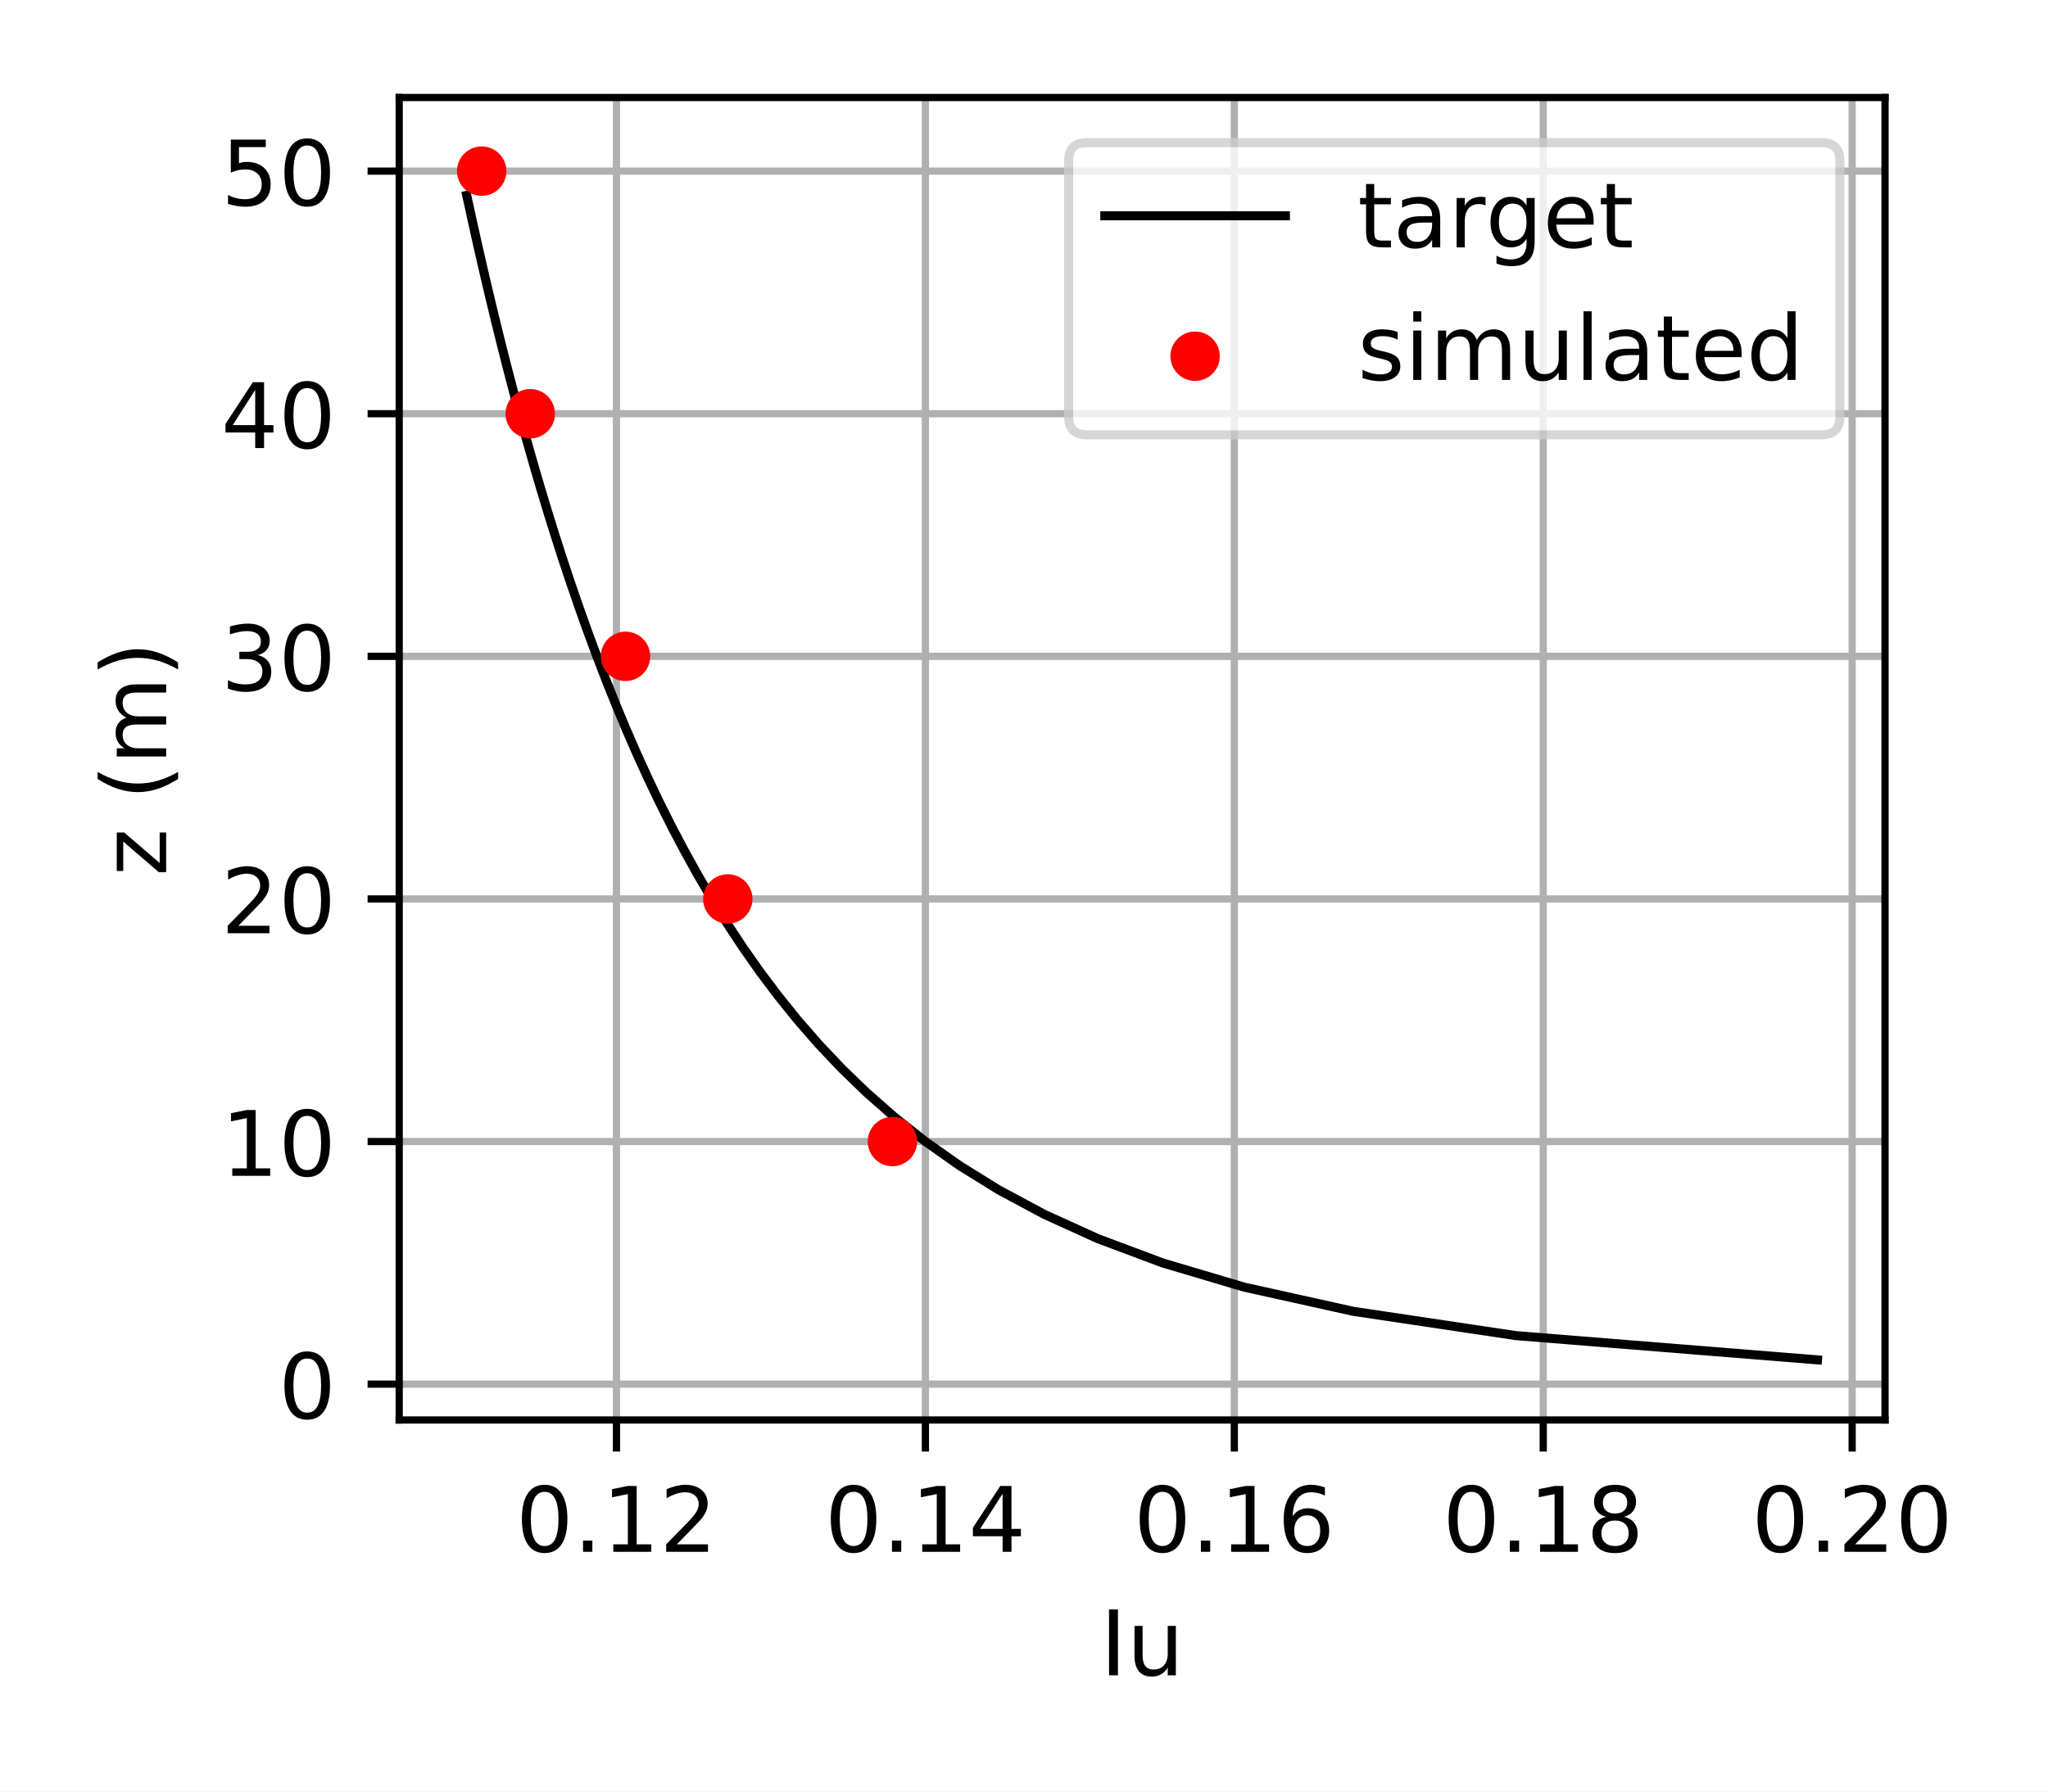
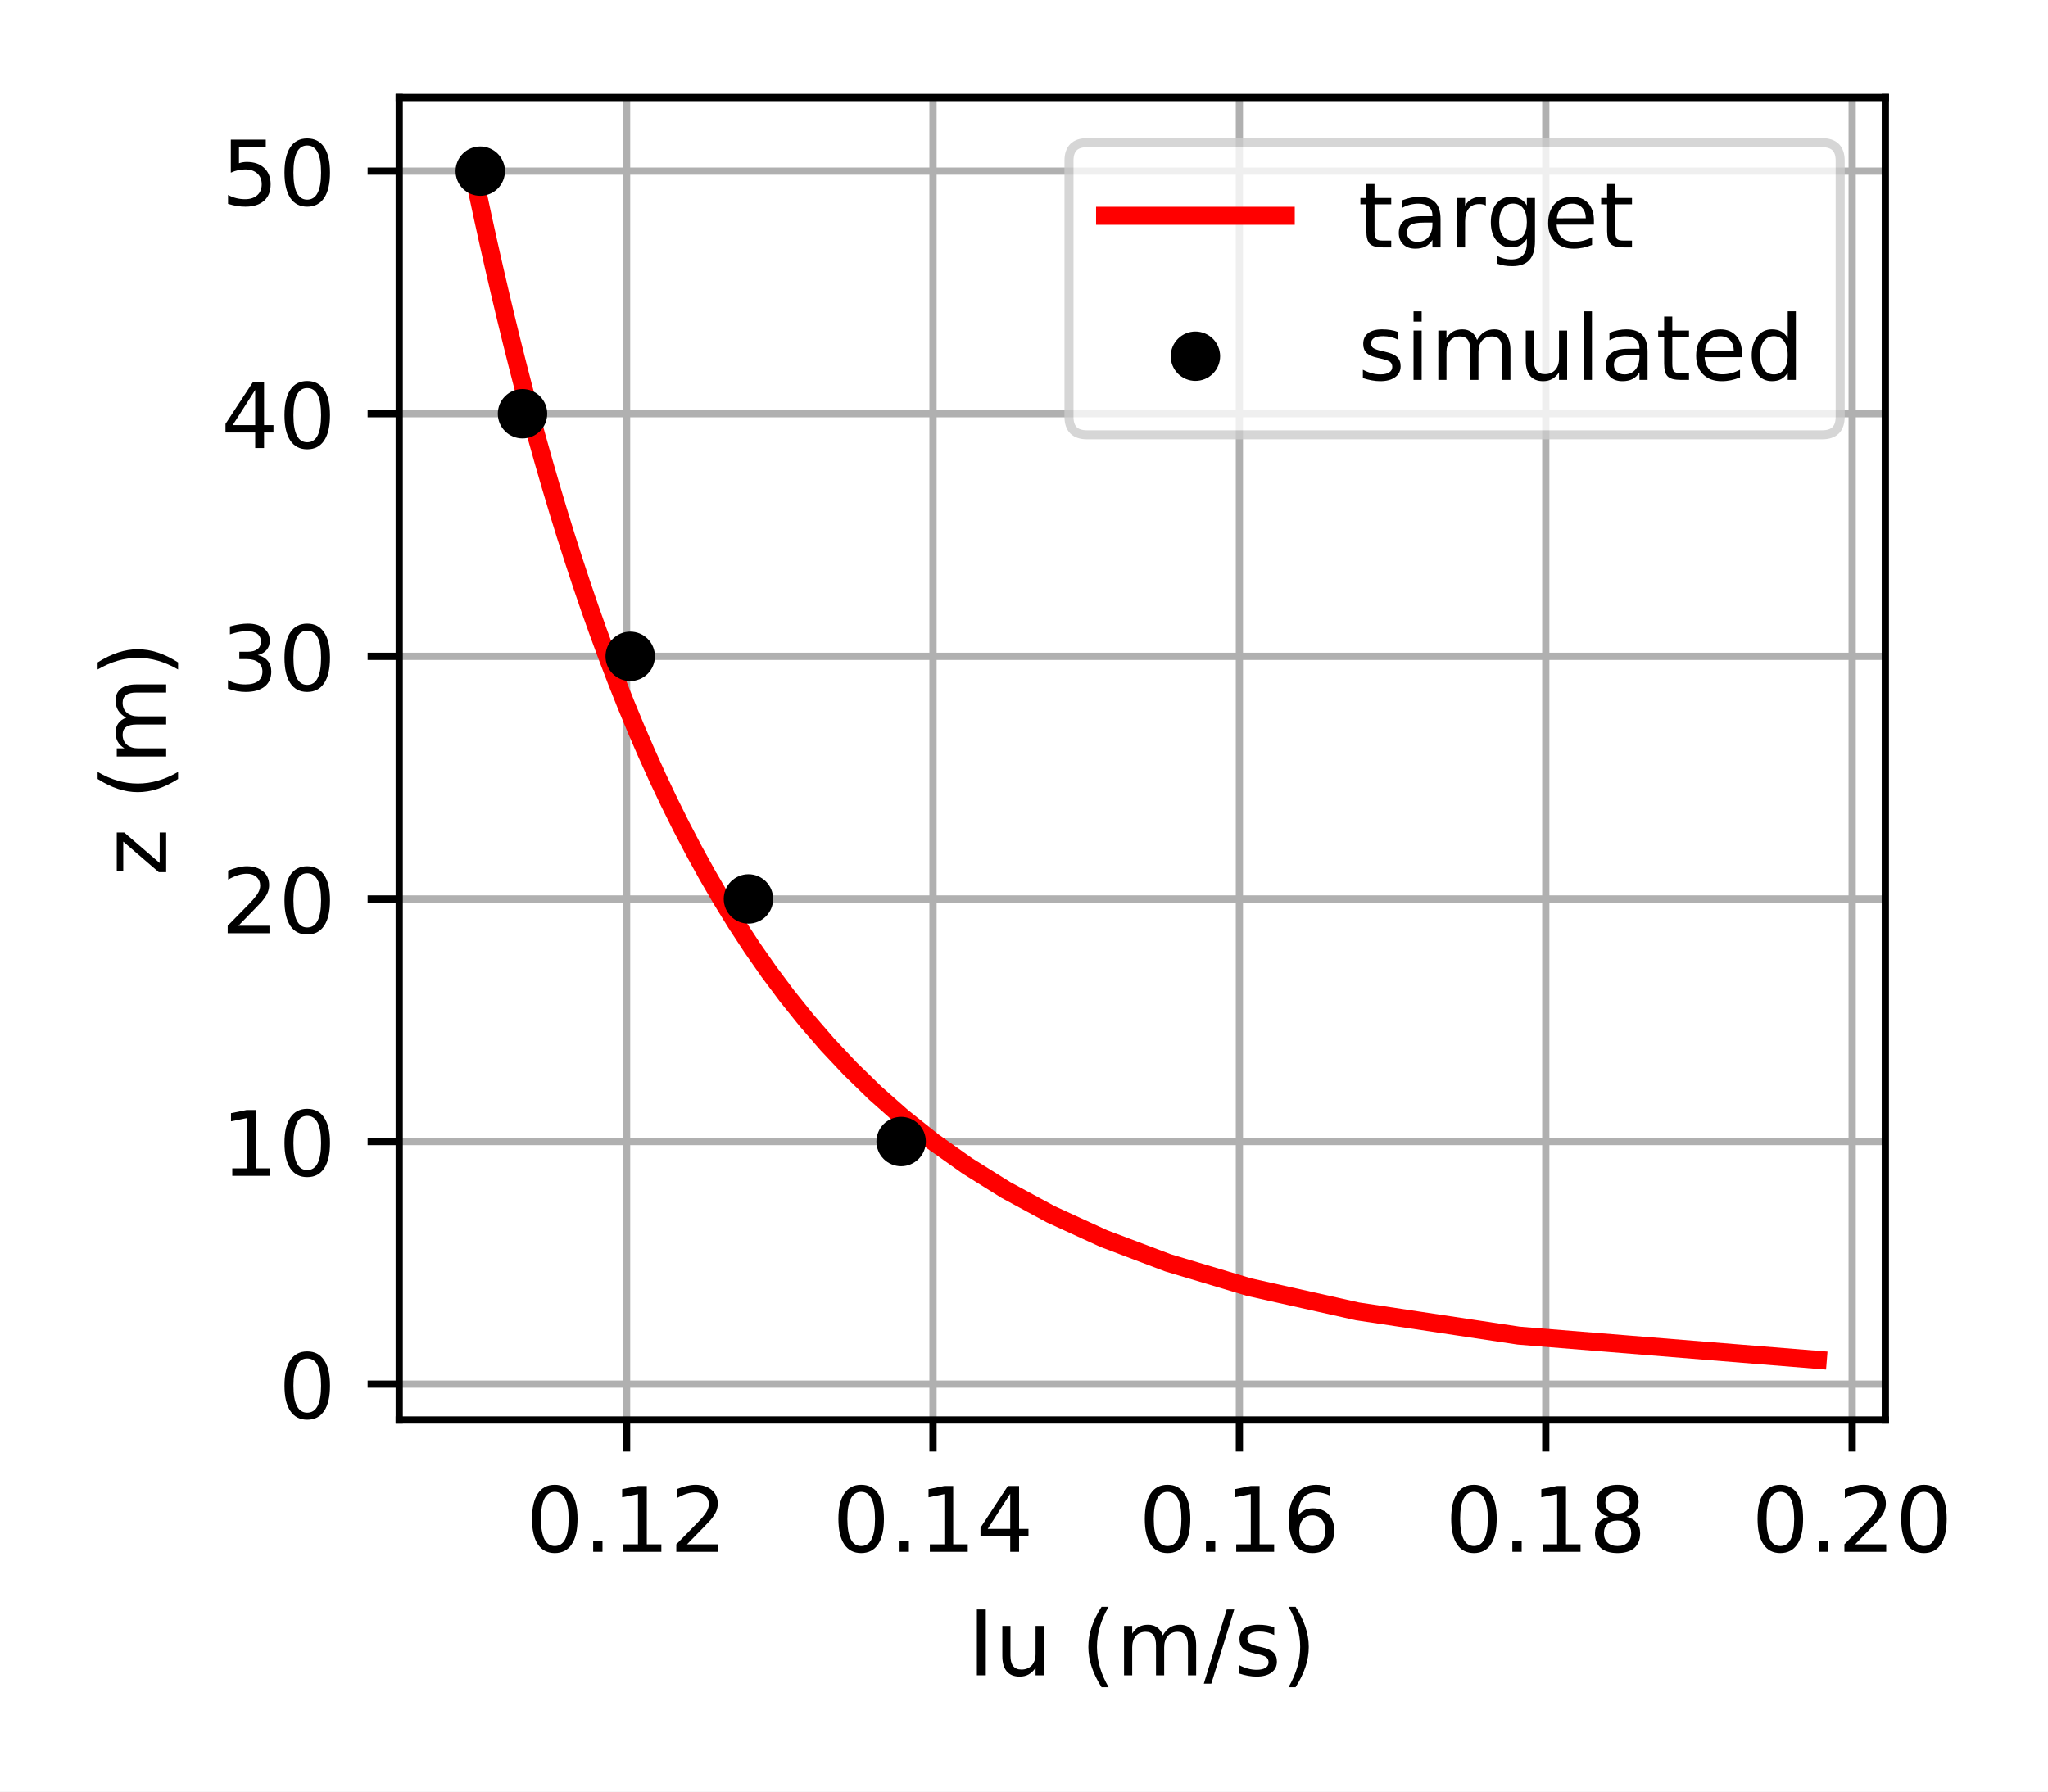
<svg xmlns="http://www.w3.org/2000/svg" xmlns:xlink="http://www.w3.org/1999/xlink" height="198.425pt" version="1.1" viewBox="0 0 226.772 198.425" width="226.772pt">
  <defs>
    <style type="text/css">
*{stroke-linecap:butt;stroke-linejoin:round;}
  </style>
  </defs>
  <g id="figure_1">
    <g id="patch_1">
      <path d="M 0 198.425  L 226.772 198.425  L 226.772 0  L 0 0  z " style="fill:#ffffff;" />
    </g>
    <g id="axes_1">
      <g id="patch_2">
-         <path d="M 44.203 157.269  L 208.726 157.269  L 208.726 10.8  L 44.203 10.8  z " style="fill:#ffffff;" />
+         <path d="M 44.203 157.269  L 208.761 157.269  L 208.761 10.8  L 44.203 10.8  z " style="fill:#ffffff;" />
      </g>
      <g id="matplotlib.axis_1">
        <g id="xtick_1">
          <g id="line2d_1">
-             <path clip-path="url(#pf8958ed5a1)" d="M 68.262 157.269  L 68.262 10.8  " style="fill:none;stroke:#b0b0b0;stroke-linecap:square;stroke-width:0.8;" />
+             <path clip-path="url(#ped8ee58088)" d="M 69.383 157.269  L 69.383 10.8  " style="fill:none;stroke:#b0b0b0;stroke-linecap:square;stroke-width:0.8;" />
          </g>
          <g id="line2d_2">
            <defs>
-               <path d="M 0 0  L 0 3.5  " id="meb911672b3" style="stroke:#000000;stroke-width:0.8;" />
-             </defs>
-             <g>
-               <use style="stroke:#000000;stroke-width:0.8;" x="68.262" xlink:href="#meb911672b3" y="157.269" />
+               <path d="M 0 0  L 0 3.5  " id="m82dd362d94" style="stroke:#000000;stroke-width:0.8;" />
+             </defs>
+             <g>
+               <use style="stroke:#000000;stroke-width:0.8;" x="69.383" xlink:href="#m82dd362d94" y="157.269" />
            </g>
          </g>
          <g id="text_1">
            <defs>
              <path d="M 31.781 66.406  Q 24.172 66.406 20.328 58.906  Q 16.5 51.422 16.5 36.375  Q 16.5 21.391 20.328 13.891  Q 24.172 6.391 31.781 6.391  Q 39.453 6.391 43.281 13.891  Q 47.125 21.391 47.125 36.375  Q 47.125 51.422 43.281 58.906  Q 39.453 66.406 31.781 66.406  z M 31.781 74.219  Q 44.047 74.219 50.516 64.516  Q 56.984 54.828 56.984 36.375  Q 56.984 17.969 50.516 8.266  Q 44.047 -1.422 31.781 -1.422  Q 19.531 -1.422 13.062 8.266  Q 6.594 17.969 6.594 36.375  Q 6.594 54.828 13.062 64.516  Q 19.531 74.219 31.781 74.219  z " id="DejaVuSans-48" />
              <path d="M 10.688 12.406  L 21 12.406  L 21 0  L 10.688 0  z " id="DejaVuSans-46" />
              <path d="M 12.406 8.297  L 28.516 8.297  L 28.516 63.922  L 10.984 60.406  L 10.984 69.391  L 28.422 72.906  L 38.281 72.906  L 38.281 8.297  L 54.391 8.297  L 54.391 0  L 12.406 0  z " id="DejaVuSans-49" />
              <path d="M 19.188 8.297  L 53.609 8.297  L 53.609 0  L 7.328 0  L 7.328 8.297  Q 12.938 14.109 22.625 23.891  Q 32.328 33.688 34.812 36.531  Q 39.547 41.844 41.422 45.531  Q 43.312 49.219 43.312 52.781  Q 43.312 58.594 39.234 62.25  Q 35.156 65.922 28.609 65.922  Q 23.969 65.922 18.812 64.312  Q 13.672 62.703 7.812 59.422  L 7.812 69.391  Q 13.766 71.781 18.938 73  Q 24.125 74.219 28.422 74.219  Q 39.75 74.219 46.484 68.547  Q 53.219 62.891 53.219 53.422  Q 53.219 48.922 51.531 44.891  Q 49.859 40.875 45.406 35.406  Q 44.188 33.984 37.641 27.219  Q 31.109 20.453 19.188 8.297  z " id="DejaVuSans-50" />
            </defs>
-             <g transform="translate(57.1287 171.8674)scale(0.1 -0.1)">
+             <g transform="translate(58.25059 171.8674)scale(0.1 -0.1)">
              <use xlink:href="#DejaVuSans-48" />
              <use x="63.623" xlink:href="#DejaVuSans-46" />
              <use x="95.41" xlink:href="#DejaVuSans-49" />
              <use x="159.033" xlink:href="#DejaVuSans-50" />
            </g>
          </g>
        </g>
        <g id="xtick_2">
          <g id="line2d_3">
-             <path clip-path="url(#pf8958ed5a1)" d="M 102.468 157.269  L 102.468 10.8  " style="fill:none;stroke:#b0b0b0;stroke-linecap:square;stroke-width:0.8;" />
+             <path clip-path="url(#ped8ee58088)" d="M 103.31 157.269  L 103.31 10.8  " style="fill:none;stroke:#b0b0b0;stroke-linecap:square;stroke-width:0.8;" />
          </g>
          <g id="line2d_4">
            <g>
-               <use style="stroke:#000000;stroke-width:0.8;" x="102.468" xlink:href="#meb911672b3" y="157.269" />
+               <use style="stroke:#000000;stroke-width:0.8;" x="103.31" xlink:href="#m82dd362d94" y="157.269" />
            </g>
          </g>
          <g id="text_2">
            <defs>
              <path d="M 37.797 64.312  L 12.891 25.391  L 37.797 25.391  z M 35.203 72.906  L 47.609 72.906  L 47.609 25.391  L 58.016 25.391  L 58.016 17.188  L 47.609 17.188  L 47.609 0  L 37.797 0  L 37.797 17.188  L 4.891 17.188  L 4.891 26.703  z " id="DejaVuSans-52" />
            </defs>
-             <g transform="translate(91.3351 171.8674)scale(0.1 -0.1)">
+             <g transform="translate(92.17688 171.8674)scale(0.1 -0.1)">
              <use xlink:href="#DejaVuSans-48" />
              <use x="63.623" xlink:href="#DejaVuSans-46" />
              <use x="95.41" xlink:href="#DejaVuSans-49" />
              <use x="159.033" xlink:href="#DejaVuSans-52" />
            </g>
          </g>
        </g>
        <g id="xtick_3">
          <g id="line2d_5">
-             <path clip-path="url(#pf8958ed5a1)" d="M 136.674 157.269  L 136.674 10.8  " style="fill:none;stroke:#b0b0b0;stroke-linecap:square;stroke-width:0.8;" />
+             <path clip-path="url(#ped8ee58088)" d="M 137.236 157.269  L 137.236 10.8  " style="fill:none;stroke:#b0b0b0;stroke-linecap:square;stroke-width:0.8;" />
          </g>
          <g id="line2d_6">
            <g>
-               <use style="stroke:#000000;stroke-width:0.8;" x="136.674" xlink:href="#meb911672b3" y="157.269" />
+               <use style="stroke:#000000;stroke-width:0.8;" x="137.236" xlink:href="#m82dd362d94" y="157.269" />
            </g>
          </g>
          <g id="text_3">
            <defs>
              <path d="M 33.016 40.375  Q 26.375 40.375 22.484 35.828  Q 18.609 31.297 18.609 23.391  Q 18.609 15.531 22.484 10.953  Q 26.375 6.391 33.016 6.391  Q 39.656 6.391 43.531 10.953  Q 47.406 15.531 47.406 23.391  Q 47.406 31.297 43.531 35.828  Q 39.656 40.375 33.016 40.375  z M 52.594 71.297  L 52.594 62.312  Q 48.875 64.062 45.094 64.984  Q 41.312 65.922 37.594 65.922  Q 27.828 65.922 22.672 59.328  Q 17.531 52.734 16.797 39.406  Q 19.672 43.656 24.016 45.922  Q 28.375 48.188 33.594 48.188  Q 44.578 48.188 50.953 41.516  Q 57.328 34.859 57.328 23.391  Q 57.328 12.156 50.688 5.359  Q 44.047 -1.422 33.016 -1.422  Q 20.359 -1.422 13.672 8.266  Q 6.984 17.969 6.984 36.375  Q 6.984 53.656 15.188 63.938  Q 23.391 74.219 37.203 74.219  Q 40.922 74.219 44.703 73.484  Q 48.484 72.75 52.594 71.297  z " id="DejaVuSans-54" />
            </defs>
-             <g transform="translate(125.5415 171.8674)scale(0.1 -0.1)">
+             <g transform="translate(126.1032 171.8674)scale(0.1 -0.1)">
              <use xlink:href="#DejaVuSans-48" />
              <use x="63.623" xlink:href="#DejaVuSans-46" />
              <use x="95.41" xlink:href="#DejaVuSans-49" />
              <use x="159.033" xlink:href="#DejaVuSans-54" />
            </g>
          </g>
        </g>
        <g id="xtick_4">
          <g id="line2d_7">
-             <path clip-path="url(#pf8958ed5a1)" d="M 170.881 157.269  L 170.881 10.8  " style="fill:none;stroke:#b0b0b0;stroke-linecap:square;stroke-width:0.8;" />
+             <path clip-path="url(#ped8ee58088)" d="M 171.162 157.269  L 171.162 10.8  " style="fill:none;stroke:#b0b0b0;stroke-linecap:square;stroke-width:0.8;" />
          </g>
          <g id="line2d_8">
            <g>
-               <use style="stroke:#000000;stroke-width:0.8;" x="170.881" xlink:href="#meb911672b3" y="157.269" />
+               <use style="stroke:#000000;stroke-width:0.8;" x="171.162" xlink:href="#m82dd362d94" y="157.269" />
            </g>
          </g>
          <g id="text_4">
            <defs>
              <path d="M 31.781 34.625  Q 24.75 34.625 20.719 30.859  Q 16.703 27.094 16.703 20.516  Q 16.703 13.922 20.719 10.156  Q 24.75 6.391 31.781 6.391  Q 38.812 6.391 42.859 10.172  Q 46.922 13.969 46.922 20.516  Q 46.922 27.094 42.891 30.859  Q 38.875 34.625 31.781 34.625  z M 21.922 38.812  Q 15.578 40.375 12.031 44.719  Q 8.5 49.078 8.5 55.328  Q 8.5 64.062 14.719 69.141  Q 20.953 74.219 31.781 74.219  Q 42.672 74.219 48.875 69.141  Q 55.078 64.062 55.078 55.328  Q 55.078 49.078 51.531 44.719  Q 48 40.375 41.703 38.812  Q 48.828 37.156 52.797 32.312  Q 56.781 27.484 56.781 20.516  Q 56.781 9.906 50.312 4.234  Q 43.844 -1.422 31.781 -1.422  Q 19.734 -1.422 13.25 4.234  Q 6.781 9.906 6.781 20.516  Q 6.781 27.484 10.781 32.312  Q 14.797 37.156 21.922 38.812  z M 18.312 54.391  Q 18.312 48.734 21.844 45.562  Q 25.391 42.391 31.781 42.391  Q 38.141 42.391 41.719 45.562  Q 45.312 48.734 45.312 54.391  Q 45.312 60.062 41.719 63.234  Q 38.141 66.406 31.781 66.406  Q 25.391 66.406 21.844 63.234  Q 18.312 60.062 18.312 54.391  z " id="DejaVuSans-56" />
            </defs>
-             <g transform="translate(159.7479 171.8674)scale(0.1 -0.1)">
+             <g transform="translate(160.0295 171.8674)scale(0.1 -0.1)">
              <use xlink:href="#DejaVuSans-48" />
              <use x="63.623" xlink:href="#DejaVuSans-46" />
              <use x="95.41" xlink:href="#DejaVuSans-49" />
              <use x="159.033" xlink:href="#DejaVuSans-56" />
            </g>
          </g>
        </g>
        <g id="xtick_5">
          <g id="line2d_9">
-             <path clip-path="url(#pf8958ed5a1)" d="M 205.087 157.269  L 205.087 10.8  " style="fill:none;stroke:#b0b0b0;stroke-linecap:square;stroke-width:0.8;" />
+             <path clip-path="url(#ped8ee58088)" d="M 205.089 157.269  L 205.089 10.8  " style="fill:none;stroke:#b0b0b0;stroke-linecap:square;stroke-width:0.8;" />
          </g>
          <g id="line2d_10">
            <g>
-               <use style="stroke:#000000;stroke-width:0.8;" x="205.087" xlink:href="#meb911672b3" y="157.269" />
+               <use style="stroke:#000000;stroke-width:0.8;" x="205.089" xlink:href="#m82dd362d94" y="157.269" />
            </g>
          </g>
          <g id="text_5">
-             <g transform="translate(193.9543 171.8674)scale(0.1 -0.1)">
+             <g transform="translate(193.9557 171.8674)scale(0.1 -0.1)">
              <use xlink:href="#DejaVuSans-48" />
              <use x="63.623" xlink:href="#DejaVuSans-46" />
              <use x="95.41" xlink:href="#DejaVuSans-50" />
              <use x="159.033" xlink:href="#DejaVuSans-48" />
            </g>
          </g>
        </g>
        <g id="text_6">
          <defs>
            <path d="M 9.812 72.906  L 19.672 72.906  L 19.672 0  L 9.812 0  z " id="DejaVuSans-73" />
            <path d="M 8.5 21.578  L 8.5 54.688  L 17.484 54.688  L 17.484 21.922  Q 17.484 14.156 20.5 10.266  Q 23.531 6.391 29.594 6.391  Q 36.859 6.391 41.078 11.031  Q 45.312 15.672 45.312 23.688  L 45.312 54.688  L 54.297 54.688  L 54.297 0  L 45.312 0  L 45.312 8.406  Q 42.047 3.422 37.719 1  Q 33.406 -1.422 27.688 -1.422  Q 18.266 -1.422 13.375 4.438  Q 8.5 10.297 8.5 21.578  z M 31.109 56  z " id="DejaVuSans-117" />
+             <path id="DejaVuSans-32" />
+             <path d="M 31 75.875  Q 24.469 64.656 21.281 53.656  Q 18.109 42.672 18.109 31.391  Q 18.109 20.125 21.312 9.062  Q 24.516 -2 31 -13.188  L 23.188 -13.188  Q 15.875 -1.703 12.234 9.375  Q 8.594 20.453 8.594 31.391  Q 8.594 42.281 12.203 53.312  Q 15.828 64.359 23.188 75.875  z " id="DejaVuSans-40" />
+             <path d="M 52 44.188  Q 55.375 50.25 60.062 53.125  Q 64.75 56 71.094 56  Q 79.641 56 84.281 50.016  Q 88.922 44.047 88.922 33.016  L 88.922 0  L 79.891 0  L 79.891 32.719  Q 79.891 40.578 77.094 44.375  Q 74.312 48.188 68.609 48.188  Q 61.625 48.188 57.562 43.547  Q 53.516 38.922 53.516 30.906  L 53.516 0  L 44.484 0  L 44.484 32.719  Q 44.484 40.625 41.703 44.406  Q 38.922 48.188 33.109 48.188  Q 26.219 48.188 22.156 43.531  Q 18.109 38.875 18.109 30.906  L 18.109 0  L 9.078 0  L 9.078 54.688  L 18.109 54.688  L 18.109 46.188  Q 21.188 51.219 25.484 53.609  Q 29.781 56 35.688 56  Q 41.656 56 45.828 52.969  Q 50 49.953 52 44.188  z " id="DejaVuSans-109" />
+             <path d="M 25.391 72.906  L 33.688 72.906  L 8.297 -9.281  L 0 -9.281  z " id="DejaVuSans-47" />
+             <path d="M 44.281 53.078  L 44.281 44.578  Q 40.484 46.531 36.375 47.5  Q 32.281 48.484 27.875 48.484  Q 21.188 48.484 17.844 46.438  Q 14.5 44.391 14.5 40.281  Q 14.5 37.156 16.891 35.375  Q 19.281 33.594 26.516 31.984  L 29.594 31.297  Q 39.156 29.25 43.188 25.516  Q 47.219 21.781 47.219 15.094  Q 47.219 7.469 41.188 3.016  Q 35.156 -1.422 24.609 -1.422  Q 20.219 -1.422 15.453 -0.562  Q 10.688 0.297 5.422 2  L 5.422 11.281  Q 10.406 8.688 15.234 7.391  Q 20.062 6.109 24.812 6.109  Q 31.156 6.109 34.562 8.281  Q 37.984 10.453 37.984 14.406  Q 37.984 18.062 35.516 20.016  Q 33.062 21.969 24.703 23.781  L 21.578 24.516  Q 13.234 26.266 9.516 29.906  Q 5.812 33.547 5.812 39.891  Q 5.812 47.609 11.281 51.797  Q 16.75 56 26.812 56  Q 31.781 56 36.172 55.266  Q 40.578 54.547 44.281 53.078  z " id="DejaVuSans-115" />
+             <path d="M 8.016 75.875  L 15.828 75.875  Q 23.141 64.359 26.781 53.312  Q 30.422 42.281 30.422 31.391  Q 30.422 20.453 26.781 9.375  Q 23.141 -1.703 15.828 -13.188  L 8.016 -13.188  Q 14.5 -2 17.703 9.062  Q 20.906 20.125 20.906 31.391  Q 20.906 42.672 17.703 53.656  Q 14.5 64.656 8.016 75.875  z " id="DejaVuSans-41" />
          </defs>
-           <g transform="translate(121.8209 185.5455)scale(0.1 -0.1)">
+           <g transform="translate(107.1881 185.5455)scale(0.1 -0.1)">
            <use xlink:href="#DejaVuSans-73" />
            <use x="29.492" xlink:href="#DejaVuSans-117" />
+             <use x="92.871" xlink:href="#DejaVuSans-32" />
+             <use x="124.658" xlink:href="#DejaVuSans-40" />
+             <use x="163.672" xlink:href="#DejaVuSans-109" />
+             <use x="261.084" xlink:href="#DejaVuSans-47" />
+             <use x="294.775" xlink:href="#DejaVuSans-115" />
+             <use x="346.875" xlink:href="#DejaVuSans-41" />
          </g>
        </g>
      </g>
      <g id="matplotlib.axis_2">
        <g id="ytick_1">
          <g id="line2d_11">
-             <path clip-path="url(#pf8958ed5a1)" d="M 44.203 153.298  L 208.726 153.298  " style="fill:none;stroke:#b0b0b0;stroke-linecap:square;stroke-width:0.8;" />
+             <path clip-path="url(#ped8ee58088)" d="M 44.203 153.298  L 208.761 153.298  " style="fill:none;stroke:#b0b0b0;stroke-linecap:square;stroke-width:0.8;" />
          </g>
          <g id="line2d_12">
            <defs>
-               <path d="M 0 0  L -3.5 0  " id="mf73a80ff23" style="stroke:#000000;stroke-width:0.8;" />
-             </defs>
-             <g>
-               <use style="stroke:#000000;stroke-width:0.8;" x="44.203" xlink:href="#mf73a80ff23" y="153.298" />
+               <path d="M 0 0  L -3.5 0  " id="mf1904393c5" style="stroke:#000000;stroke-width:0.8;" />
+             </defs>
+             <g>
+               <use style="stroke:#000000;stroke-width:0.8;" x="44.203" xlink:href="#mf1904393c5" y="153.298" />
            </g>
          </g>
          <g id="text_7">
            <g transform="translate(30.84062 157.0974)scale(0.1 -0.1)">
              <use xlink:href="#DejaVuSans-48" />
            </g>
          </g>
        </g>
        <g id="ytick_2">
          <g id="line2d_13">
-             <path clip-path="url(#pf8958ed5a1)" d="M 44.203 126.429  L 208.726 126.429  " style="fill:none;stroke:#b0b0b0;stroke-linecap:square;stroke-width:0.8;" />
+             <path clip-path="url(#ped8ee58088)" d="M 44.203 126.429  L 208.761 126.429  " style="fill:none;stroke:#b0b0b0;stroke-linecap:square;stroke-width:0.8;" />
          </g>
          <g id="line2d_14">
            <g>
-               <use style="stroke:#000000;stroke-width:0.8;" x="44.203" xlink:href="#mf73a80ff23" y="126.429" />
+               <use style="stroke:#000000;stroke-width:0.8;" x="44.203" xlink:href="#mf1904393c5" y="126.429" />
            </g>
          </g>
          <g id="text_8">
            <g transform="translate(24.47812 130.2283)scale(0.1 -0.1)">
              <use xlink:href="#DejaVuSans-49" />
              <use x="63.623" xlink:href="#DejaVuSans-48" />
            </g>
          </g>
        </g>
        <g id="ytick_3">
          <g id="line2d_15">
-             <path clip-path="url(#pf8958ed5a1)" d="M 44.203 99.56  L 208.726 99.56  " style="fill:none;stroke:#b0b0b0;stroke-linecap:square;stroke-width:0.8;" />
+             <path clip-path="url(#ped8ee58088)" d="M 44.203 99.56  L 208.761 99.56  " style="fill:none;stroke:#b0b0b0;stroke-linecap:square;stroke-width:0.8;" />
          </g>
          <g id="line2d_16">
            <g>
-               <use style="stroke:#000000;stroke-width:0.8;" x="44.203" xlink:href="#mf73a80ff23" y="99.56" />
+               <use style="stroke:#000000;stroke-width:0.8;" x="44.203" xlink:href="#mf1904393c5" y="99.56" />
            </g>
          </g>
          <g id="text_9">
            <g transform="translate(24.47812 103.3592)scale(0.1 -0.1)">
              <use xlink:href="#DejaVuSans-50" />
              <use x="63.623" xlink:href="#DejaVuSans-48" />
            </g>
          </g>
        </g>
        <g id="ytick_4">
          <g id="line2d_17">
-             <path clip-path="url(#pf8958ed5a1)" d="M 44.203 72.691  L 208.726 72.691  " style="fill:none;stroke:#b0b0b0;stroke-linecap:square;stroke-width:0.8;" />
+             <path clip-path="url(#ped8ee58088)" d="M 44.203 72.691  L 208.761 72.691  " style="fill:none;stroke:#b0b0b0;stroke-linecap:square;stroke-width:0.8;" />
          </g>
          <g id="line2d_18">
            <g>
-               <use style="stroke:#000000;stroke-width:0.8;" x="44.203" xlink:href="#mf73a80ff23" y="72.691" />
+               <use style="stroke:#000000;stroke-width:0.8;" x="44.203" xlink:href="#mf1904393c5" y="72.691" />
            </g>
          </g>
          <g id="text_10">
            <defs>
              <path d="M 40.578 39.312  Q 47.656 37.797 51.625 33  Q 55.609 28.219 55.609 21.188  Q 55.609 10.406 48.188 4.484  Q 40.766 -1.422 27.094 -1.422  Q 22.516 -1.422 17.656 -0.516  Q 12.797 0.391 7.625 2.203  L 7.625 11.719  Q 11.719 9.328 16.594 8.109  Q 21.484 6.891 26.812 6.891  Q 36.078 6.891 40.938 10.547  Q 45.797 14.203 45.797 21.188  Q 45.797 27.641 41.281 31.266  Q 36.766 34.906 28.719 34.906  L 20.219 34.906  L 20.219 43.016  L 29.109 43.016  Q 36.375 43.016 40.234 45.922  Q 44.094 48.828 44.094 54.297  Q 44.094 59.906 40.109 62.906  Q 36.141 65.922 28.719 65.922  Q 24.656 65.922 20.016 65.031  Q 15.375 64.156 9.812 62.312  L 9.812 71.094  Q 15.438 72.656 20.344 73.438  Q 25.25 74.219 29.594 74.219  Q 40.828 74.219 47.359 69.109  Q 53.906 64.016 53.906 55.328  Q 53.906 49.266 50.438 45.094  Q 46.969 40.922 40.578 39.312  z " id="DejaVuSans-51" />
            </defs>
            <g transform="translate(24.47812 76.49005)scale(0.1 -0.1)">
              <use xlink:href="#DejaVuSans-51" />
              <use x="63.623" xlink:href="#DejaVuSans-48" />
            </g>
          </g>
        </g>
        <g id="ytick_5">
          <g id="line2d_19">
-             <path clip-path="url(#pf8958ed5a1)" d="M 44.203 45.822  L 208.726 45.822  " style="fill:none;stroke:#b0b0b0;stroke-linecap:square;stroke-width:0.8;" />
+             <path clip-path="url(#ped8ee58088)" d="M 44.203 45.822  L 208.761 45.822  " style="fill:none;stroke:#b0b0b0;stroke-linecap:square;stroke-width:0.8;" />
          </g>
          <g id="line2d_20">
            <g>
-               <use style="stroke:#000000;stroke-width:0.8;" x="44.203" xlink:href="#mf73a80ff23" y="45.822" />
+               <use style="stroke:#000000;stroke-width:0.8;" x="44.203" xlink:href="#mf1904393c5" y="45.822" />
            </g>
          </g>
          <g id="text_11">
            <g transform="translate(24.47812 49.62093)scale(0.1 -0.1)">
              <use xlink:href="#DejaVuSans-52" />
              <use x="63.623" xlink:href="#DejaVuSans-48" />
            </g>
          </g>
        </g>
        <g id="ytick_6">
          <g id="line2d_21">
-             <path clip-path="url(#pf8958ed5a1)" d="M 44.203 18.953  L 208.726 18.953  " style="fill:none;stroke:#b0b0b0;stroke-linecap:square;stroke-width:0.8;" />
+             <path clip-path="url(#ped8ee58088)" d="M 44.203 18.953  L 208.761 18.953  " style="fill:none;stroke:#b0b0b0;stroke-linecap:square;stroke-width:0.8;" />
          </g>
          <g id="line2d_22">
            <g>
-               <use style="stroke:#000000;stroke-width:0.8;" x="44.203" xlink:href="#mf73a80ff23" y="18.953" />
+               <use style="stroke:#000000;stroke-width:0.8;" x="44.203" xlink:href="#mf1904393c5" y="18.953" />
            </g>
          </g>
          <g id="text_12">
            <defs>
              <path d="M 10.797 72.906  L 49.516 72.906  L 49.516 64.594  L 19.828 64.594  L 19.828 46.734  Q 21.969 47.469 24.109 47.828  Q 26.266 48.188 28.422 48.188  Q 40.625 48.188 47.75 41.5  Q 54.891 34.812 54.891 23.391  Q 54.891 11.625 47.562 5.094  Q 40.234 -1.422 26.906 -1.422  Q 22.312 -1.422 17.547 -0.641  Q 12.797 0.141 7.719 1.703  L 7.719 11.625  Q 12.109 9.234 16.797 8.062  Q 21.484 6.891 26.703 6.891  Q 35.156 6.891 40.078 11.328  Q 45.016 15.766 45.016 23.391  Q 45.016 31 40.078 35.438  Q 35.156 39.891 26.703 39.891  Q 22.75 39.891 18.812 39.016  Q 14.891 38.141 10.797 36.281  z " id="DejaVuSans-53" />
            </defs>
            <g transform="translate(24.47812 22.75182)scale(0.1 -0.1)">
              <use xlink:href="#DejaVuSans-53" />
              <use x="63.623" xlink:href="#DejaVuSans-48" />
            </g>
          </g>
        </g>
        <g id="text_13">
          <defs>
            <path d="M 5.516 54.688  L 48.188 54.688  L 48.188 46.484  L 14.406 7.172  L 48.188 7.172  L 48.188 0  L 4.297 0  L 4.297 8.203  L 38.094 47.516  L 5.516 47.516  z " id="DejaVuSans-122" />
-             <path id="DejaVuSans-32" />
-             <path d="M 31 75.875  Q 24.469 64.656 21.281 53.656  Q 18.109 42.672 18.109 31.391  Q 18.109 20.125 21.312 9.062  Q 24.516 -2 31 -13.188  L 23.188 -13.188  Q 15.875 -1.703 12.234 9.375  Q 8.594 20.453 8.594 31.391  Q 8.594 42.281 12.203 53.312  Q 15.828 64.359 23.188 75.875  z " id="DejaVuSans-40" />
-             <path d="M 52 44.188  Q 55.375 50.25 60.062 53.125  Q 64.75 56 71.094 56  Q 79.641 56 84.281 50.016  Q 88.922 44.047 88.922 33.016  L 88.922 0  L 79.891 0  L 79.891 32.719  Q 79.891 40.578 77.094 44.375  Q 74.312 48.188 68.609 48.188  Q 61.625 48.188 57.562 43.547  Q 53.516 38.922 53.516 30.906  L 53.516 0  L 44.484 0  L 44.484 32.719  Q 44.484 40.625 41.703 44.406  Q 38.922 48.188 33.109 48.188  Q 26.219 48.188 22.156 43.531  Q 18.109 38.875 18.109 30.906  L 18.109 0  L 9.078 0  L 9.078 54.688  L 18.109 54.688  L 18.109 46.188  Q 21.188 51.219 25.484 53.609  Q 29.781 56 35.688 56  Q 41.656 56 45.828 52.969  Q 50 49.953 52 44.188  z " id="DejaVuSans-109" />
-             <path d="M 8.016 75.875  L 15.828 75.875  Q 23.141 64.359 26.781 53.312  Q 30.422 42.281 30.422 31.391  Q 30.422 20.453 26.781 9.375  Q 23.141 -1.703 15.828 -13.188  L 8.016 -13.188  Q 14.5 -2 17.703 9.062  Q 20.906 20.125 20.906 31.391  Q 20.906 42.672 17.703 53.656  Q 14.5 64.656 8.016 75.875  z " id="DejaVuSans-41" />
          </defs>
          <g transform="translate(18.39844 97.01963)rotate(-90)scale(0.1 -0.1)">
            <use xlink:href="#DejaVuSans-122" />
            <use x="52.49" xlink:href="#DejaVuSans-32" />
            <use x="84.277" xlink:href="#DejaVuSans-40" />
            <use x="123.291" xlink:href="#DejaVuSans-109" />
            <use x="220.703" xlink:href="#DejaVuSans-41" />
          </g>
        </g>
      </g>
      <g id="line2d_23">
-         <path clip-path="url(#pf8958ed5a1)" d="M 201.248 150.611  L 167.848 147.924  L 149.861 145.237  L 137.747 142.551  L 128.704 139.864  L 121.536 137.177  L 115.627 134.49  L 110.618 131.803  L 106.282 129.116  L 102.468 126.429  L 99.069 123.742  L 96.008 121.055  L 93.228 118.368  L 90.683 115.681  L 88.339 112.995  L 86.168 110.308  L 84.148 107.621  L 82.26 104.934  L 80.49 102.247  L 78.823 99.56  L 77.249 96.873  L 75.76 94.186  L 74.346 91.499  L 73.001 88.812  L 71.719 86.125  L 70.495 83.438  L 69.324 80.752  L 68.202 78.065  L 67.124 75.378  L 66.089 72.691  L 65.093 70.004  L 64.133 67.317  L 63.207 64.63  L 62.312 61.943  L 61.448 59.256  L 60.611 56.569  L 59.8 53.882  L 59.015 51.196  L 58.253 48.509  L 57.513 45.822  L 56.794 43.135  L 56.095 40.448  L 55.414 37.761  L 54.752 35.074  L 54.107 32.387  L 53.478 29.7  L 52.864 27.013  L 52.266 24.326  L 51.681 21.64  " style="fill:none;stroke:#000000;stroke-linecap:square;" />
+         <path clip-path="url(#ped8ee58088)" d="M 201.281 150.611  L 168.155 147.924  L 150.315 145.237  L 138.3 142.551  L 129.331 139.864  L 122.222 137.177  L 116.361 134.49  L 111.393 131.803  L 107.093 129.116  L 103.31 126.429  L 99.939 123.742  L 96.903 121.055  L 94.145 118.368  L 91.621 115.681  L 89.296 112.995  L 87.143 110.308  L 85.14 107.621  L 83.268 104.934  L 81.511 102.247  L 79.858 99.56  L 78.298 96.873  L 76.82 94.186  L 75.418 91.499  L 74.084 88.812  L 72.813 86.125  L 71.599 83.438  L 70.437 80.752  L 69.324 78.065  L 68.256 75.378  L 67.229 72.691  L 66.241 70.004  L 65.288 67.317  L 64.37 64.63  L 63.483 61.943  L 62.625 59.256  L 61.795 56.569  L 60.992 53.882  L 60.213 51.196  L 59.457 48.509  L 58.723 45.822  L 58.009 43.135  L 57.316 40.448  L 56.641 37.761  L 55.984 35.074  L 55.345 32.387  L 54.721 29.7  L 54.112 27.013  L 53.519 24.326  L 52.939 21.64  " style="fill:none;stroke:#ff0000;stroke-linecap:square;stroke-width:2;" />
      </g>
      <g id="PathCollection_1">
        <defs>
-           <path d="M 0 2.236  C 0.593 2.236 1.162 2 1.581 1.581  C 2 1.162 2.236 0.593 2.236 0  C 2.236 -0.593 2 -1.162 1.581 -1.581  C 1.162 -2 0.593 -2.236 0 -2.236  C -0.593 -2.236 -1.162 -2 -1.581 -1.581  C -2 -1.162 -2.236 -0.593 -2.236 0  C -2.236 0.593 -2 1.162 -1.581 1.581  C -1.162 2 -0.593 2.236 0 2.236  z " id="me70ec38fd8" style="stroke:#ff0000;" />
+           <path d="M 0 2.236  C 0.593 2.236 1.162 2 1.581 1.581  C 2 1.162 2.236 0.593 2.236 0  C 2.236 -0.593 2 -1.162 1.581 -1.581  C 1.162 -2 0.593 -2.236 0 -2.236  C -0.593 -2.236 -1.162 -2 -1.581 -1.581  C -2 -1.162 -2.236 -0.593 -2.236 0  C -2.236 0.593 -2 1.162 -1.581 1.581  C -1.162 2 -0.593 2.236 0 2.236  z " id="m0d629a7a50" style="stroke:#000000;" />
        </defs>
-         <g clip-path="url(#pf8958ed5a1)">
-           <use style="fill:#ff0000;stroke:#ff0000;" x="98.817" xlink:href="#me70ec38fd8" y="126.429" />
-           <use style="fill:#ff0000;stroke:#ff0000;" x="80.587" xlink:href="#me70ec38fd8" y="99.56" />
-           <use style="fill:#ff0000;stroke:#ff0000;" x="69.263" xlink:href="#me70ec38fd8" y="72.691" />
-           <use style="fill:#ff0000;stroke:#ff0000;" x="58.713" xlink:href="#me70ec38fd8" y="45.822" />
-           <use style="fill:#ff0000;stroke:#ff0000;" x="53.337" xlink:href="#me70ec38fd8" y="18.953" />
+         <g clip-path="url(#ped8ee58088)">
+           <use style="stroke:#000000;" x="99.78" xlink:href="#m0d629a7a50" y="126.429" />
+           <use style="stroke:#000000;" x="82.874" xlink:href="#m0d629a7a50" y="99.56" />
+           <use style="stroke:#000000;" x="69.783" xlink:href="#m0d629a7a50" y="72.691" />
+           <use style="stroke:#000000;" x="57.857" xlink:href="#m0d629a7a50" y="45.822" />
+           <use style="stroke:#000000;" x="53.178" xlink:href="#m0d629a7a50" y="18.953" />
        </g>
      </g>
      <g id="patch_3">
        <path d="M 44.203 157.269  L 44.203 10.8  " style="fill:none;stroke:#000000;stroke-linecap:square;stroke-linejoin:miter;stroke-width:0.8;" />
      </g>
      <g id="patch_4">
-         <path d="M 208.726 157.269  L 208.726 10.8  " style="fill:none;stroke:#000000;stroke-linecap:square;stroke-linejoin:miter;stroke-width:0.8;" />
+         <path d="M 208.761 157.269  L 208.761 10.8  " style="fill:none;stroke:#000000;stroke-linecap:square;stroke-linejoin:miter;stroke-width:0.8;" />
      </g>
      <g id="patch_5">
-         <path d="M 44.203 157.269  L 208.726 157.269  " style="fill:none;stroke:#000000;stroke-linecap:square;stroke-linejoin:miter;stroke-width:0.8;" />
+         <path d="M 44.203 157.269  L 208.761 157.269  " style="fill:none;stroke:#000000;stroke-linecap:square;stroke-linejoin:miter;stroke-width:0.8;" />
      </g>
      <g id="patch_6">
-         <path d="M 44.203 10.8  L 208.726 10.8  " style="fill:none;stroke:#000000;stroke-linecap:square;stroke-linejoin:miter;stroke-width:0.8;" />
+         <path d="M 44.203 10.8  L 208.761 10.8  " style="fill:none;stroke:#000000;stroke-linecap:square;stroke-linejoin:miter;stroke-width:0.8;" />
      </g>
      <g id="legend_1">
        <g id="patch_7">
-           <path d="M 120.332 48.156  L 201.726 48.156  Q 203.726 48.156 203.726 46.156  L 203.726 17.8  Q 203.726 15.8 201.726 15.8  L 120.332 15.8  Q 118.332 15.8 118.332 17.8  L 118.332 46.156  Q 118.332 48.156 120.332 48.156  z " style="fill:#ffffff;opacity:0.8;stroke:#cccccc;stroke-linejoin:miter;" />
+           <path d="M 120.367 48.156  L 201.761 48.156  Q 203.761 48.156 203.761 46.156  L 203.761 17.8  Q 203.761 15.8 201.761 15.8  L 120.367 15.8  Q 118.367 15.8 118.367 17.8  L 118.367 46.156  Q 118.367 48.156 120.367 48.156  z " style="fill:#ffffff;opacity:0.8;stroke:#cccccc;stroke-linejoin:miter;" />
        </g>
        <g id="line2d_24">
-           <path d="M 122.332 23.898  L 142.332 23.898  " style="fill:none;stroke:#000000;stroke-linecap:square;" />
+           <path d="M 122.367 23.898  L 142.367 23.898  " style="fill:none;stroke:#ff0000;stroke-linecap:square;stroke-width:2;" />
        </g>
        <g id="line2d_25" />
        <g id="text_14">
          <defs>
            <path d="M 18.312 70.219  L 18.312 54.688  L 36.812 54.688  L 36.812 47.703  L 18.312 47.703  L 18.312 18.016  Q 18.312 11.328 20.141 9.422  Q 21.969 7.516 27.594 7.516  L 36.812 7.516  L 36.812 0  L 27.594 0  Q 17.188 0 13.234 3.875  Q 9.281 7.766 9.281 18.016  L 9.281 47.703  L 2.688 47.703  L 2.688 54.688  L 9.281 54.688  L 9.281 70.219  z " id="DejaVuSans-116" />
            <path d="M 34.281 27.484  Q 23.391 27.484 19.188 25  Q 14.984 22.516 14.984 16.5  Q 14.984 11.719 18.141 8.906  Q 21.297 6.109 26.703 6.109  Q 34.188 6.109 38.703 11.406  Q 43.219 16.703 43.219 25.484  L 43.219 27.484  z M 52.203 31.203  L 52.203 0  L 43.219 0  L 43.219 8.297  Q 40.141 3.328 35.547 0.953  Q 30.953 -1.422 24.312 -1.422  Q 15.922 -1.422 10.953 3.297  Q 6 8.016 6 15.922  Q 6 25.141 12.172 29.828  Q 18.359 34.516 30.609 34.516  L 43.219 34.516  L 43.219 35.406  Q 43.219 41.609 39.141 45  Q 35.062 48.391 27.688 48.391  Q 23 48.391 18.547 47.266  Q 14.109 46.141 10.016 43.891  L 10.016 52.203  Q 14.938 54.109 19.578 55.047  Q 24.219 56 28.609 56  Q 40.484 56 46.344 49.844  Q 52.203 43.703 52.203 31.203  z " id="DejaVuSans-97" />
            <path d="M 41.109 46.297  Q 39.594 47.172 37.812 47.578  Q 36.031 48 33.891 48  Q 26.266 48 22.188 43.047  Q 18.109 38.094 18.109 28.812  L 18.109 0  L 9.078 0  L 9.078 54.688  L 18.109 54.688  L 18.109 46.188  Q 20.953 51.172 25.484 53.578  Q 30.031 56 36.531 56  Q 37.453 56 38.578 55.875  Q 39.703 55.766 41.062 55.516  z " id="DejaVuSans-114" />
            <path d="M 45.406 27.984  Q 45.406 37.75 41.375 43.109  Q 37.359 48.484 30.078 48.484  Q 22.859 48.484 18.828 43.109  Q 14.797 37.75 14.797 27.984  Q 14.797 18.266 18.828 12.891  Q 22.859 7.516 30.078 7.516  Q 37.359 7.516 41.375 12.891  Q 45.406 18.266 45.406 27.984  z M 54.391 6.781  Q 54.391 -7.172 48.188 -13.984  Q 42 -20.797 29.203 -20.797  Q 24.469 -20.797 20.266 -20.094  Q 16.062 -19.391 12.109 -17.922  L 12.109 -9.188  Q 16.062 -11.328 19.922 -12.344  Q 23.781 -13.375 27.781 -13.375  Q 36.625 -13.375 41.016 -8.766  Q 45.406 -4.156 45.406 5.172  L 45.406 9.625  Q 42.625 4.781 38.281 2.391  Q 33.938 0 27.875 0  Q 17.828 0 11.672 7.656  Q 5.516 15.328 5.516 27.984  Q 5.516 40.672 11.672 48.328  Q 17.828 56 27.875 56  Q 33.938 56 38.281 53.609  Q 42.625 51.219 45.406 46.391  L 45.406 54.688  L 54.391 54.688  z " id="DejaVuSans-103" />
            <path d="M 56.203 29.594  L 56.203 25.203  L 14.891 25.203  Q 15.484 15.922 20.484 11.062  Q 25.484 6.203 34.422 6.203  Q 39.594 6.203 44.453 7.469  Q 49.312 8.734 54.109 11.281  L 54.109 2.781  Q 49.266 0.734 44.188 -0.344  Q 39.109 -1.422 33.891 -1.422  Q 20.797 -1.422 13.156 6.188  Q 5.516 13.812 5.516 26.812  Q 5.516 40.234 12.766 48.109  Q 20.016 56 32.328 56  Q 43.359 56 49.781 48.891  Q 56.203 41.797 56.203 29.594  z M 47.219 32.234  Q 47.125 39.594 43.094 43.984  Q 39.062 48.391 32.422 48.391  Q 24.906 48.391 20.391 44.141  Q 15.875 39.891 15.188 32.172  z " id="DejaVuSans-101" />
          </defs>
-           <g transform="translate(150.3325 27.39844)scale(0.1 -0.1)">
+           <g transform="translate(150.3669 27.39844)scale(0.1 -0.1)">
            <use xlink:href="#DejaVuSans-116" />
            <use x="39.209" xlink:href="#DejaVuSans-97" />
            <use x="100.488" xlink:href="#DejaVuSans-114" />
            <use x="141.586" xlink:href="#DejaVuSans-103" />
            <use x="205.062" xlink:href="#DejaVuSans-101" />
            <use x="266.586" xlink:href="#DejaVuSans-116" />
          </g>
        </g>
        <g id="PathCollection_2">
          <g>
-             <use style="fill:#ff0000;stroke:#ff0000;" x="132.332" xlink:href="#me70ec38fd8" y="39.452" />
+             <use style="stroke:#000000;" x="132.367" xlink:href="#m0d629a7a50" y="39.452" />
          </g>
        </g>
        <g id="text_15">
          <defs>
-             <path d="M 44.281 53.078  L 44.281 44.578  Q 40.484 46.531 36.375 47.5  Q 32.281 48.484 27.875 48.484  Q 21.188 48.484 17.844 46.438  Q 14.5 44.391 14.5 40.281  Q 14.5 37.156 16.891 35.375  Q 19.281 33.594 26.516 31.984  L 29.594 31.297  Q 39.156 29.25 43.188 25.516  Q 47.219 21.781 47.219 15.094  Q 47.219 7.469 41.188 3.016  Q 35.156 -1.422 24.609 -1.422  Q 20.219 -1.422 15.453 -0.562  Q 10.688 0.297 5.422 2  L 5.422 11.281  Q 10.406 8.688 15.234 7.391  Q 20.062 6.109 24.812 6.109  Q 31.156 6.109 34.562 8.281  Q 37.984 10.453 37.984 14.406  Q 37.984 18.062 35.516 20.016  Q 33.062 21.969 24.703 23.781  L 21.578 24.516  Q 13.234 26.266 9.516 29.906  Q 5.812 33.547 5.812 39.891  Q 5.812 47.609 11.281 51.797  Q 16.75 56 26.812 56  Q 31.781 56 36.172 55.266  Q 40.578 54.547 44.281 53.078  z " id="DejaVuSans-115" />
            <path d="M 9.422 54.688  L 18.406 54.688  L 18.406 0  L 9.422 0  z M 9.422 75.984  L 18.406 75.984  L 18.406 64.594  L 9.422 64.594  z " id="DejaVuSans-105" />
            <path d="M 9.422 75.984  L 18.406 75.984  L 18.406 0  L 9.422 0  z " id="DejaVuSans-108" />
            <path d="M 45.406 46.391  L 45.406 75.984  L 54.391 75.984  L 54.391 0  L 45.406 0  L 45.406 8.203  Q 42.578 3.328 38.25 0.953  Q 33.938 -1.422 27.875 -1.422  Q 17.969 -1.422 11.734 6.484  Q 5.516 14.406 5.516 27.297  Q 5.516 40.188 11.734 48.094  Q 17.969 56 27.875 56  Q 33.938 56 38.25 53.625  Q 42.578 51.266 45.406 46.391  z M 14.797 27.297  Q 14.797 17.391 18.875 11.75  Q 22.953 6.109 30.078 6.109  Q 37.203 6.109 41.297 11.75  Q 45.406 17.391 45.406 27.297  Q 45.406 37.203 41.297 42.844  Q 37.203 48.484 30.078 48.484  Q 22.953 48.484 18.875 42.844  Q 14.797 37.203 14.797 27.297  z " id="DejaVuSans-100" />
          </defs>
-           <g transform="translate(150.3325 42.07656)scale(0.1 -0.1)">
+           <g transform="translate(150.3669 42.07656)scale(0.1 -0.1)">
            <use xlink:href="#DejaVuSans-115" />
            <use x="52.1" xlink:href="#DejaVuSans-105" />
            <use x="79.883" xlink:href="#DejaVuSans-109" />
            <use x="177.295" xlink:href="#DejaVuSans-117" />
            <use x="240.674" xlink:href="#DejaVuSans-108" />
            <use x="268.457" xlink:href="#DejaVuSans-97" />
            <use x="329.736" xlink:href="#DejaVuSans-116" />
            <use x="368.945" xlink:href="#DejaVuSans-101" />
            <use x="430.469" xlink:href="#DejaVuSans-100" />
          </g>
        </g>
      </g>
    </g>
  </g>
  <defs>
-     <clipPath id="pf8958ed5a1">
-       <rect height="146.469" width="164.523" x="44.203" y="10.8" />
+     <clipPath id="ped8ee58088">
+       <rect height="146.469" width="164.558" x="44.203" y="10.8" />
    </clipPath>
  </defs>
</svg>
